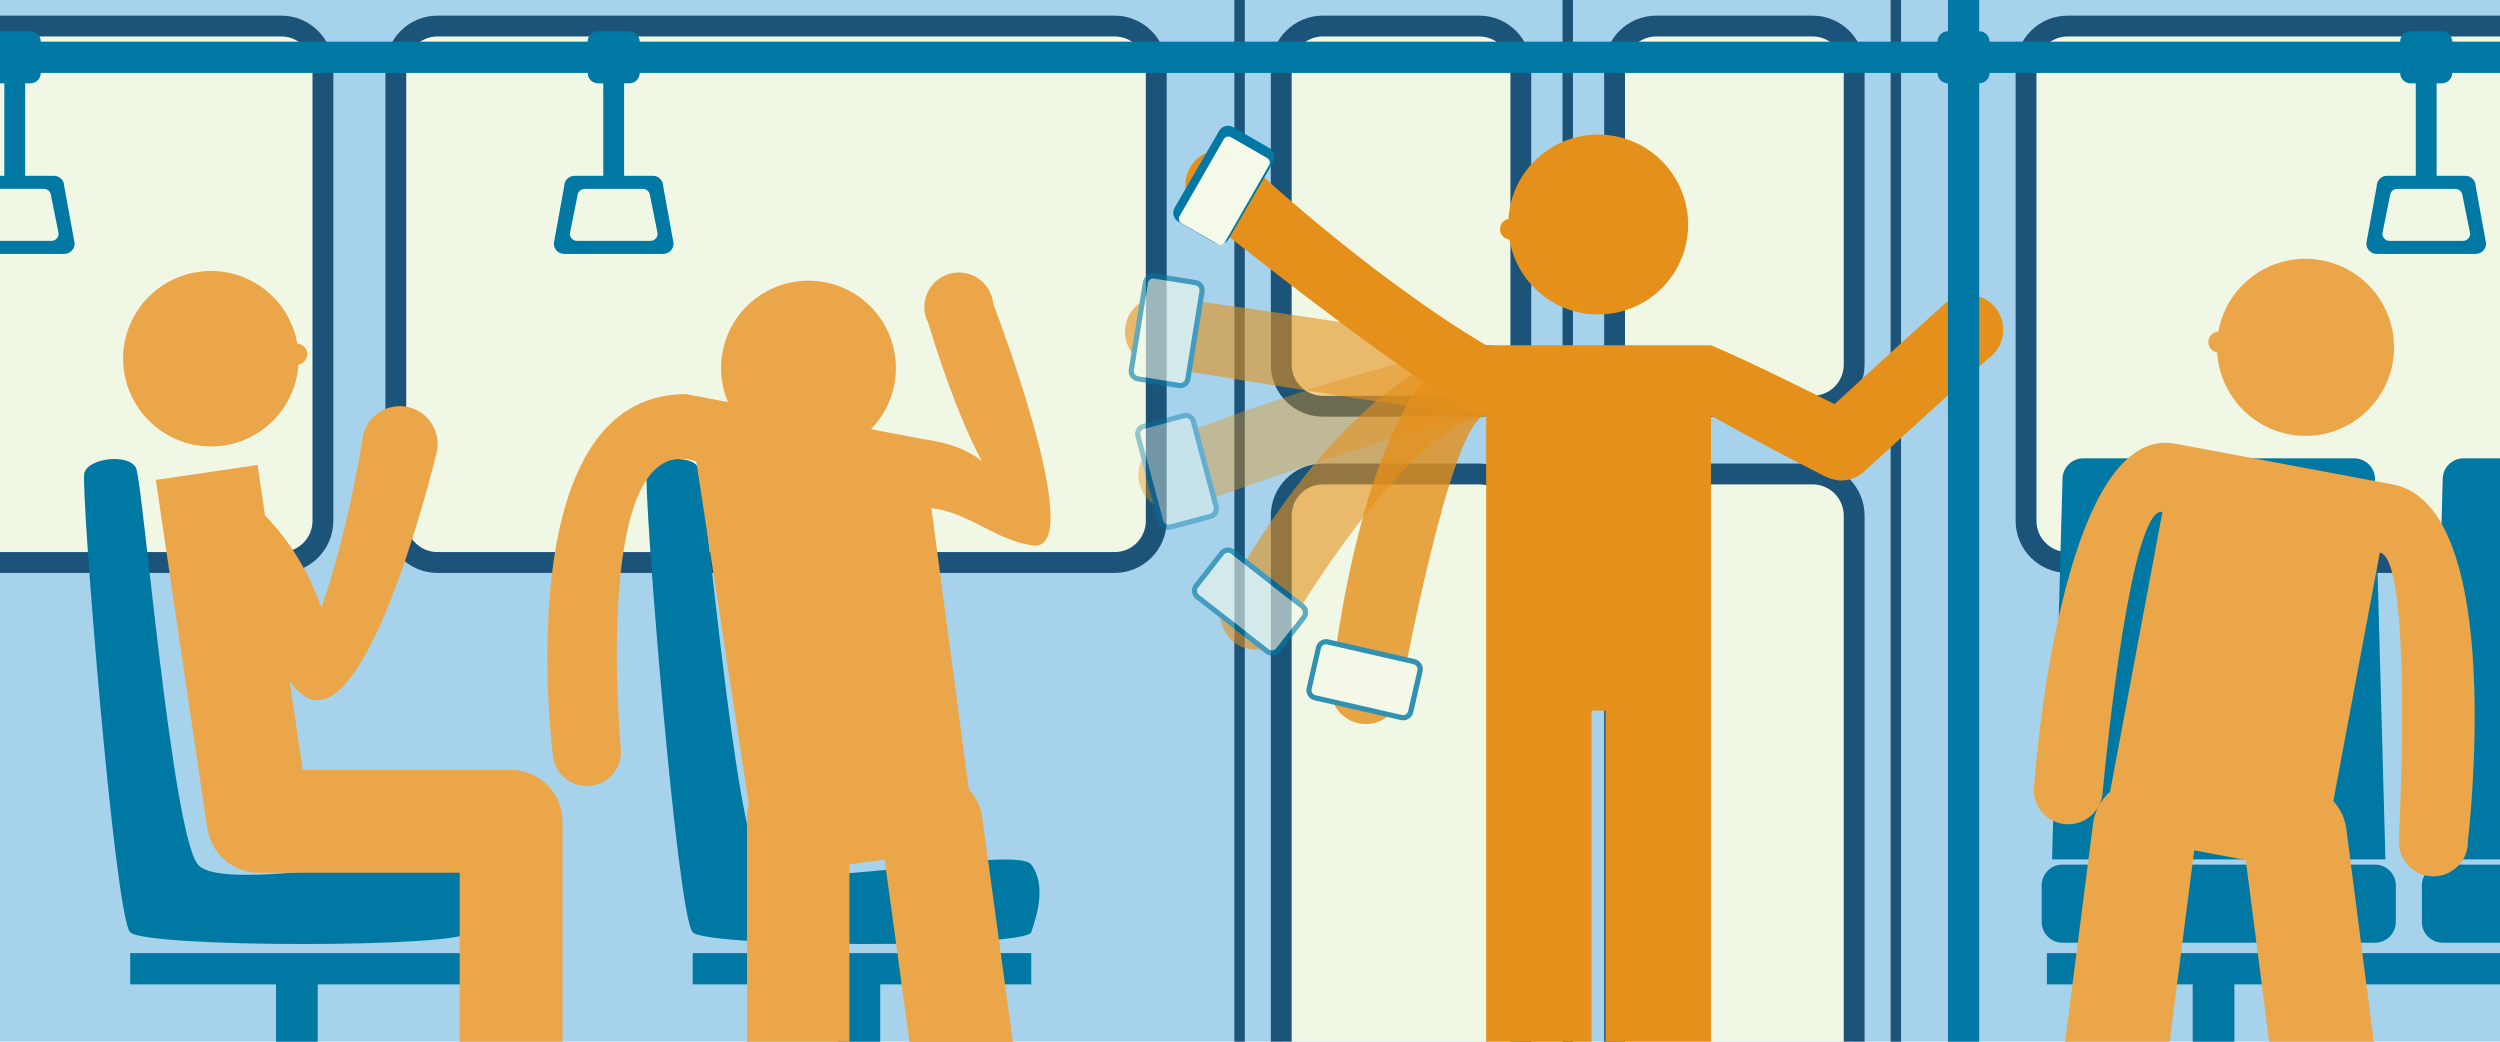
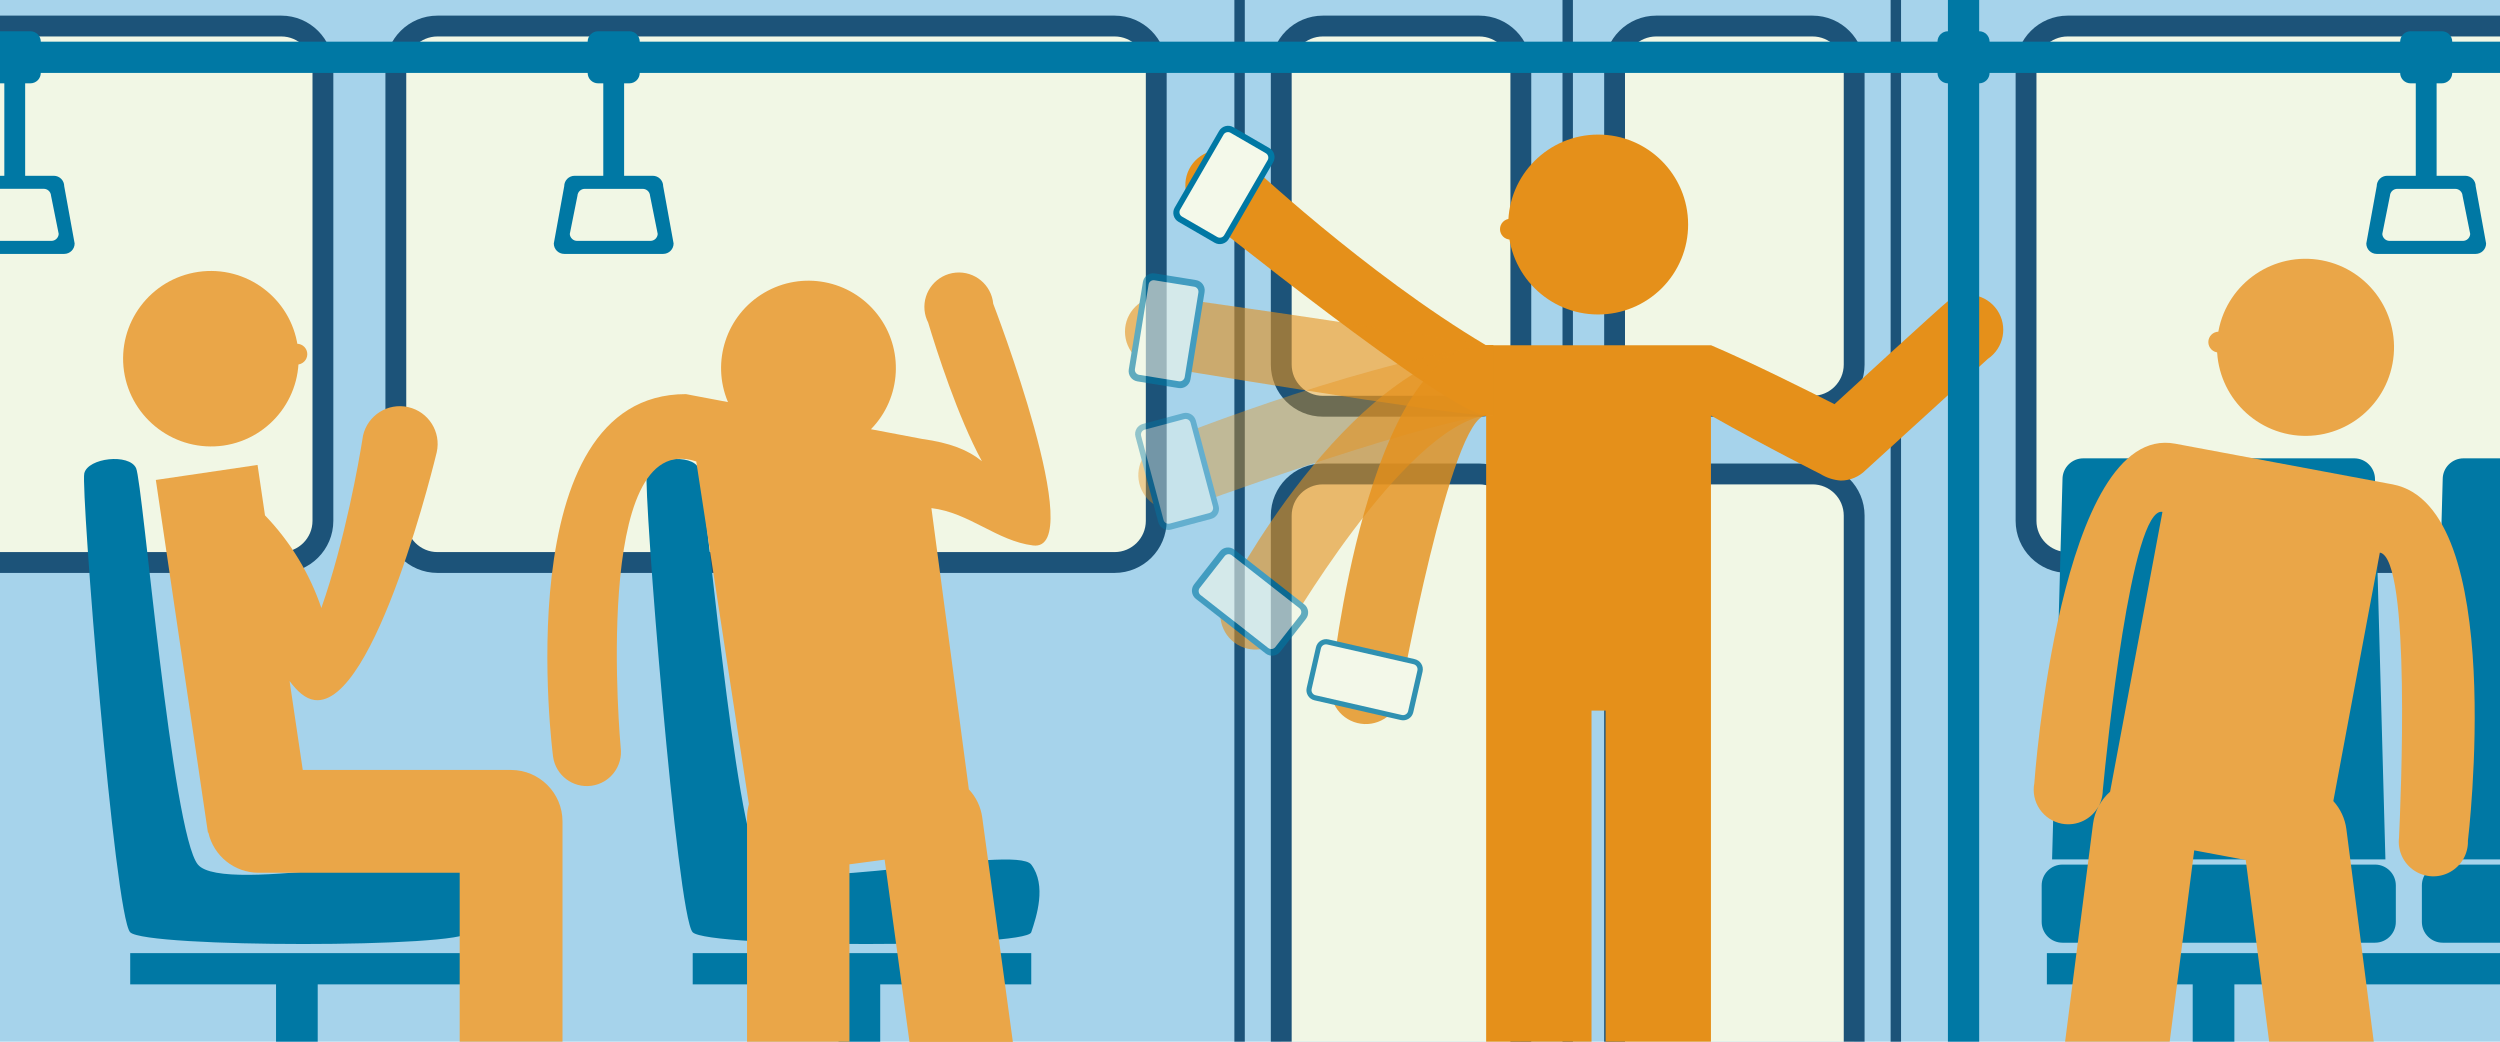
<svg xmlns="http://www.w3.org/2000/svg" viewBox="0 0 480 200">
  <defs>
    <style>.cls-1{fill:#a6d3eb;}.cls-2{fill:#f1f7e5;}.cls-3{fill:#1c5379;}.cls-4{fill:none;stroke:#1c5379;stroke-miterlimit:10;stroke-width:2px;}.cls-5{fill:#e5901a;}.cls-6{fill:#0078a4;}.cls-7{fill:#f4f9ea;}.cls-8{opacity:0.6;}.cls-9{opacity:0.4;}.cls-10{opacity:0.8;}.cls-11{fill:#eaa648;}</style>
  </defs>
  <g id="Background">
    <rect class="cls-1" width="480" height="200" />
  </g>
  <g id="Layer_1" data-name="Layer 1">
    <path class="cls-2" d="M292,200V99a8,8,0,0,0-8-8H254a8,8,0,0,0-8,8V200Z" transform="translate(0 0)" />
    <path class="cls-3" d="M248,200V99a6,6,0,0,1,6-6h30a6,6,0,0,1,6,6V200h4V99a10,10,0,0,0-10-10H254a10,10,0,0,0-10,10V200Z" transform="translate(0 0)" />
    <path class="cls-2" d="M356,200V99a8,8,0,0,0-8-8H318a8,8,0,0,0-8,8V200Z" transform="translate(0 0)" />
    <path class="cls-3" d="M312,200V99a6,6,0,0,1,6-6h30a6,6,0,0,1,6,6V200h4V99a10,10,0,0,0-10-10H318a10,10,0,0,0-10,10V200Z" transform="translate(0 0)" />
    <rect class="cls-2" x="246" y="5" width="46" height="73" rx="8" ry="8" />
    <path class="cls-3" d="M284,80H254a10,10,0,0,1-10-10V13A10,10,0,0,1,254,3h30a10,10,0,0,1,10,10V70A10,10,0,0,1,284,80ZM254,7a6,6,0,0,0-6,6V70a6,6,0,0,0,6,6h30a6,6,0,0,0,6-6V13a6,6,0,0,0-6-6Z" transform="translate(0 0)" />
    <rect class="cls-2" x="310" y="5" width="46" height="73" rx="8" ry="8" />
    <path class="cls-3" d="M348,80H318a10,10,0,0,1-10-10V13A10,10,0,0,1,318,3h30a10,10,0,0,1,10,10V70A10,10,0,0,1,348,80ZM318,7a6,6,0,0,0-6,6V70a6,6,0,0,0,6,6h30a6,6,0,0,0,6-6V13a6,6,0,0,0-6-6Z" transform="translate(0 0)" />
    <path class="cls-2" d="M480,5H397a8,8,0,0,0-8,8v87a8,8,0,0,0,8,8h83Z" transform="translate(0 0)" />
    <path class="cls-3" d="M480,106H397a6,6,0,0,1-6-6V13a6,6,0,0,1,6-6h83V3H397a10,10,0,0,0-10,10v87a10,10,0,0,0,10,10h83Z" transform="translate(0 0)" />
    <path class="cls-2" d="M54,5H0V108H54a8,8,0,0,0,8-8V13A8,8,0,0,0,54,5Z" transform="translate(0 0)" />
    <path class="cls-3" d="M54,3H0V7H54a6,6,0,0,1,6,6v87a6,6,0,0,1-6,6H0v4H54a10,10,0,0,0,10-10V13A10,10,0,0,0,54,3Z" transform="translate(0 0)" />
    <rect class="cls-2" x="76" y="5" width="146" height="103" rx="8" ry="8" />
    <path class="cls-3" d="M214,110H84a10,10,0,0,1-10-10V13A10,10,0,0,1,84,3H214a10,10,0,0,1,10,10v87A10,10,0,0,1,214,110ZM84,7a6,6,0,0,0-6,6v87a6,6,0,0,0,6,6H214a6,6,0,0,0,6-6V13a6,6,0,0,0-6-6Z" transform="translate(0 0)" />
    <rect class="cls-3" x="363" width="2" height="200" />
    <line class="cls-4" x1="301" x2="301" y2="200" />
    <rect class="cls-3" x="237" width="2" height="200" />
    <g id="Person_Gesturing" data-name="Person Gesturing">
      <path class="cls-5" d="M305.57,200V136.43h2.7V200H328.5V79.79c11.38,6.41,21,11.2,21,11.2a8.58,8.58,0,0,0,3.92,1.28,6.72,6.72,0,0,0,4.78-2l23.46-21.36a6.74,6.74,0,0,0-7.56-11.17c-1,.7-21.88,19.86-21.88,19.86-4.91-2.49-15.9-8-23.69-11.31H285.34V200Z" transform="translate(0 0)" />
      <path class="cls-5" d="M239.12,30.8l-9.22,9.83s48.7,39.16,55.44,39.16h1.35V66.3h-1.35C262.08,52.48,239.12,30.8,239.12,30.8Z" transform="translate(0 0)" />
      <circle class="cls-5" cx="234.32" cy="35.53" r="6.74" transform="translate(96.09 228.04) rotate(-62.94)" />
      <rect class="cls-6" x="229" y="25" width="12" height="21" rx="2" ry="2" transform="translate(49.41 -112.96) rotate(30.07)" />
-       <rect class="cls-7" x="225.5" y="30.5" width="19" height="10" rx="1" ry="1" transform="matrix(-0.5, 0.87, -0.87, -0.5, 383.46, -150.09)" />
+       <rect class="cls-7" x="225.71" y="30.61" width="18.59" height="9.78" rx="0.98" ry="0.98" transform="translate(383.46 -150.09) rotate(120.07)" />
      <g class="cls-8">
        <path class="cls-5" d="M224,57l-2.84,13.18s57.46,9.57,64.2,9.57h1.35V66.3h-1.35C260.19,62,224,57,224,57Z" transform="translate(0 0)" />
        <circle class="cls-5" cx="222.74" cy="63.66" r="6.74" transform="translate(-0.15 0.52) rotate(-0.13)" />
        <rect class="cls-6" x="218" y="53" width="12" height="21" rx="2" ry="2" transform="translate(13.02 -34.96) rotate(9.19)" />
-         <rect class="cls-7" x="214.5" y="58.5" width="19" height="10" rx="1" ry="1" transform="translate(322.46 -147.48) rotate(99.19)" />
+         <rect class="cls-7" x="214.81" y="58.66" width="18.39" height="9.68" rx="0.97" ry="0.97" transform="translate(322.46 -147.48) rotate(99.19)" />
      </g>
      <g class="cls-9">
        <path class="cls-5" d="M222.46,85.1l5.68,12.23s41.2-15.17,57.21-17.55h1.35V66.3h-1.35C258,70.56,222.46,85.1,222.46,85.1Z" transform="translate(0 0)" />
        <circle class="cls-5" cx="225.29" cy="91.22" r="6.74" transform="translate(-17.46 103.3) rotate(-24.89)" />
        <rect class="cls-6" x="220" y="80" width="12" height="21" rx="2" ry="2" transform="translate(-15.69 61.29) rotate(-14.93)" />
-         <rect class="cls-7" x="216.5" y="85.5" width="19" height="10" rx="1" ry="1" transform="translate(255.21 -151.19) rotate(75.07)" />
+         <rect class="cls-7" x="216.67" y="85.59" width="18.66" height="9.82" rx="0.98" ry="0.98" transform="translate(255.21 -151.19) rotate(75.07)" />
      </g>
      <g class="cls-8">
        <path class="cls-5" d="M235.66,113.91,246.42,122s22.91-39.87,38.92-42.25h1.35V66.3h-1.35C258,70.56,235.66,113.91,235.66,113.91Z" transform="translate(0 0)" />
        <circle class="cls-5" cx="241.04" cy="117.97" r="6.74" transform="translate(1.7 239.36) rotate(-52.97)" />
        <rect class="cls-6" x="234" y="105" width="12" height="21" rx="2" ry="2" transform="translate(1.13 233.31) rotate(-51.95)" />
-         <rect class="cls-7" x="230.5" y="110.5" width="19" height="10" rx="1" ry="1" transform="translate(122.19 -123.37) rotate(38.05)" />
+         <rect class="cls-7" x="230.79" y="110.65" width="18.42" height="9.7" rx="0.97" ry="0.97" transform="translate(122.19 -123.37) rotate(38.05)" />
      </g>
      <g class="cls-10">
        <path class="cls-5" d="M255.68,130.65l13.09,3.26s9.83-54.12,16.57-54.12h1.35V66.3h-1.35C262.41,66.3,255.68,130.65,255.68,130.65Z" transform="translate(0 0)" />
        <circle class="cls-5" cx="262.23" cy="132.28" r="6.74" transform="translate(70.56 354.82) rotate(-76.03)" />
        <rect class="cls-6" x="256" y="120" width="12" height="21" rx="2" ry="2" transform="translate(76.43 356.86) rotate(-77.13)" />
        <rect class="cls-7" x="252.5" y="125.5" width="19" height="10" rx="1" ry="1" transform="translate(35.64 -55.07) rotate(12.87)" />
      </g>
      <path class="cls-5" d="M306.82,60.38a17.27,17.27,0,1,1,17.3-17.29A17.25,17.25,0,0,1,306.82,60.38Z" transform="translate(0 0)" />
      <circle class="cls-5" cx="290" cy="44" r="2" />
    </g>
    <path class="cls-6" d="M38,166c-5-6-10.56-73.23-11.87-76.11s-9.26-2-9.95,1S22,176,25,179s64,3,65,0,3-9,0-13S43,172,38,166Z" transform="translate(0 0)" />
    <rect class="cls-6" x="25" y="183" width="65" height="6" />
    <rect class="cls-6" x="53" y="186" width="8" height="14" />
    <path class="cls-6" d="M146,166c-5-6-10.56-73.23-11.87-76.11s-9.26-2-9.95,1S130,176,133,179s64,3,65,0,3-9,0-13S151,172,146,166Z" transform="translate(0 0)" />
    <rect class="cls-6" x="133" y="183" width="65" height="6" />
    <rect class="cls-6" x="161" y="186" width="8" height="14" />
    <path class="cls-6" d="M469,181h11V166H469a4,4,0,0,0-4,4v7A4,4,0,0,0,469,181Z" transform="translate(0 0)" />
    <path class="cls-6" d="M480,88h-7a4,4,0,0,0-4,4l-2,73h13Z" transform="translate(0 0)" />
    <rect class="cls-6" x="392" y="166" width="68" height="15" rx="4" ry="4" />
    <path class="cls-6" d="M456,92a4,4,0,0,0-4-4H400a4,4,0,0,0-4,4l-2,73h64Z" transform="translate(0 0)" />
    <polygon class="cls-6" points="480 189 480 183 393 183 393 189 421 189 421 200 429 200 429 189 480 189" />
    <path class="cls-11" d="M40,159.84a9.9,9.9,0,0,0,9.63,7.73H88.26V200H108V158.36h0c0-.22,0-.44,0-.66a9.9,9.9,0,0,0-9.87-9.87h-40l-2.53-17.07c1.48,2,3.06,3.43,4.83,3.65,11.72,1.45,23.42-47.57,23.42-47.57h0A7.24,7.24,0,1,0,69.7,83.64h0v0a7.19,7.19,0,0,0-.14.87c-.62,3.85-3.26,19.12-7.86,32.22A47.71,47.71,0,0,0,50.88,98.95l-1.43-9.68L29.92,92.15l10,67.7Z" transform="translate(0 0)" />
    <path class="cls-11" d="M42.92,85.55A16.85,16.85,0,1,0,23.81,71.29,16.92,16.92,0,0,0,42.92,85.55Z" transform="translate(0 0)" />
    <circle class="cls-11" cx="57" cy="68" r="2" />
    <path class="cls-11" d="M113.54,150.87a6.55,6.55,0,0,0,5.63-7.36s-5.7-61.66,14.51-54.91l10.11,65.79a9.82,9.82,0,0,0-.36,2.62v43h19.66V165.95l6.76-.9,4.77,35h19.85l-5.88-43.1a9.78,9.78,0,0,0-2.57-5.39l-7.19-54c7.27.85,12.57,6.31,19.52,7.17,10.72,1.33-7.65-46.41-7.65-46.41h0a6.62,6.62,0,1,0-13.19,1.24h0v0a6.6,6.6,0,0,0,.7,2.38c1.59,5.29,5.71,18.17,10.32,26.61-2.71-2.2-6.16-3.53-11.46-4.27v0l-9.85-1.87a16.78,16.78,0,1,0-27.45-5.21l-6.6-1.25-1.47-.28c-34.69,0-25.51,69.62-25.51,69.62A6.55,6.55,0,0,0,113.54,150.87Z" transform="translate(0 0)" />
    <path class="cls-11" d="M395.88,158.15a6.64,6.64,0,0,0,7.09-3.42,9.91,9.91,0,0,0-1.11,3.45L396.5,200h20.08l4.71-36.73,9.89,1.85,4.5,34.88h20.08l-5.26-40.83A9.91,9.91,0,0,0,448,153.8l8.93-47.71c6.05,1.13,4,47.94,3.68,54.74a6.64,6.64,0,1,0,13.23.58S481.57,97.2,459.39,93l-1.3-.24-40.45-7.57c-22.18-4.15-27.05,65.17-27.05,65.17A6.64,6.64,0,0,0,395.88,158.15Zm7.75-5.3a6.65,6.65,0,0,0,.11-1.14c.76-7.9,5.48-54.55,11.45-53.43L405.14,152a9.94,9.94,0,0,0-2.16,2.73A6.64,6.64,0,0,0,403.63,152.84Z" transform="translate(0 0)" />
    <path class="cls-11" d="M439.49,83.39a17,17,0,1,0-13.54-19.87A17.07,17.07,0,0,0,439.49,83.39Z" transform="translate(0 0)" />
    <circle class="cls-11" cx="426" cy="65.68" r="2" />
    <rect class="cls-6" x="374" width="6" height="200" />
    <rect class="cls-6" x="237" y="-229" width="6" height="480" transform="translate(229 251) rotate(-90)" />
    <rect class="cls-6" x="372" y="6" width="10" height="10" rx="2" ry="2" />
    <path class="cls-6" d="M127.33,35.75a2,2,0,0,0-2-2h-5.5V16h1a2,2,0,0,0,2-2V8a2,2,0,0,0-2-2h-6a2,2,0,0,0-2,2v6a2,2,0,0,0,2,2h1V33.75h-5.5a2,2,0,0,0-2,2l-2,11a2,2,0,0,0,2,2h19a2,2,0,0,0,2-2Zm-2.53,10.5H110.87a1.41,1.41,0,0,1-1.47-1.33l1.47-7.33a1.41,1.41,0,0,1,1.47-1.33h11a1.41,1.41,0,0,1,1.47,1.33l1.47,7.33A1.41,1.41,0,0,1,124.8,46.25Z" transform="translate(0 0)" />
    <path class="cls-6" d="M475.33,35.75a2,2,0,0,0-2-2h-5.5V16h1a2,2,0,0,0,2-2V8a2,2,0,0,0-2-2h-6a2,2,0,0,0-2,2v6a2,2,0,0,0,2,2h1V33.75h-5.5a2,2,0,0,0-2,2l-2,11a2,2,0,0,0,2,2h19a2,2,0,0,0,2-2Zm-2.53,10.5H458.87a1.41,1.41,0,0,1-1.47-1.33l1.47-7.33a1.41,1.41,0,0,1,1.47-1.33h11a1.41,1.41,0,0,1,1.47,1.33l1.47,7.33A1.41,1.41,0,0,1,472.8,46.25Z" transform="translate(0 0)" />
    <path class="cls-6" d="M12.33,35.75a2,2,0,0,0-2-2H4.83V16h1a2,2,0,0,0,2-2V8a2,2,0,0,0-2-2H0V16H.83V33.75H0v2.5H8.33A1.41,1.41,0,0,1,9.8,37.58l1.47,7.33A1.41,1.41,0,0,1,9.8,46.25H0v2.5H12.33a2,2,0,0,0,2-2Z" transform="translate(0 0)" />
  </g>
</svg>
